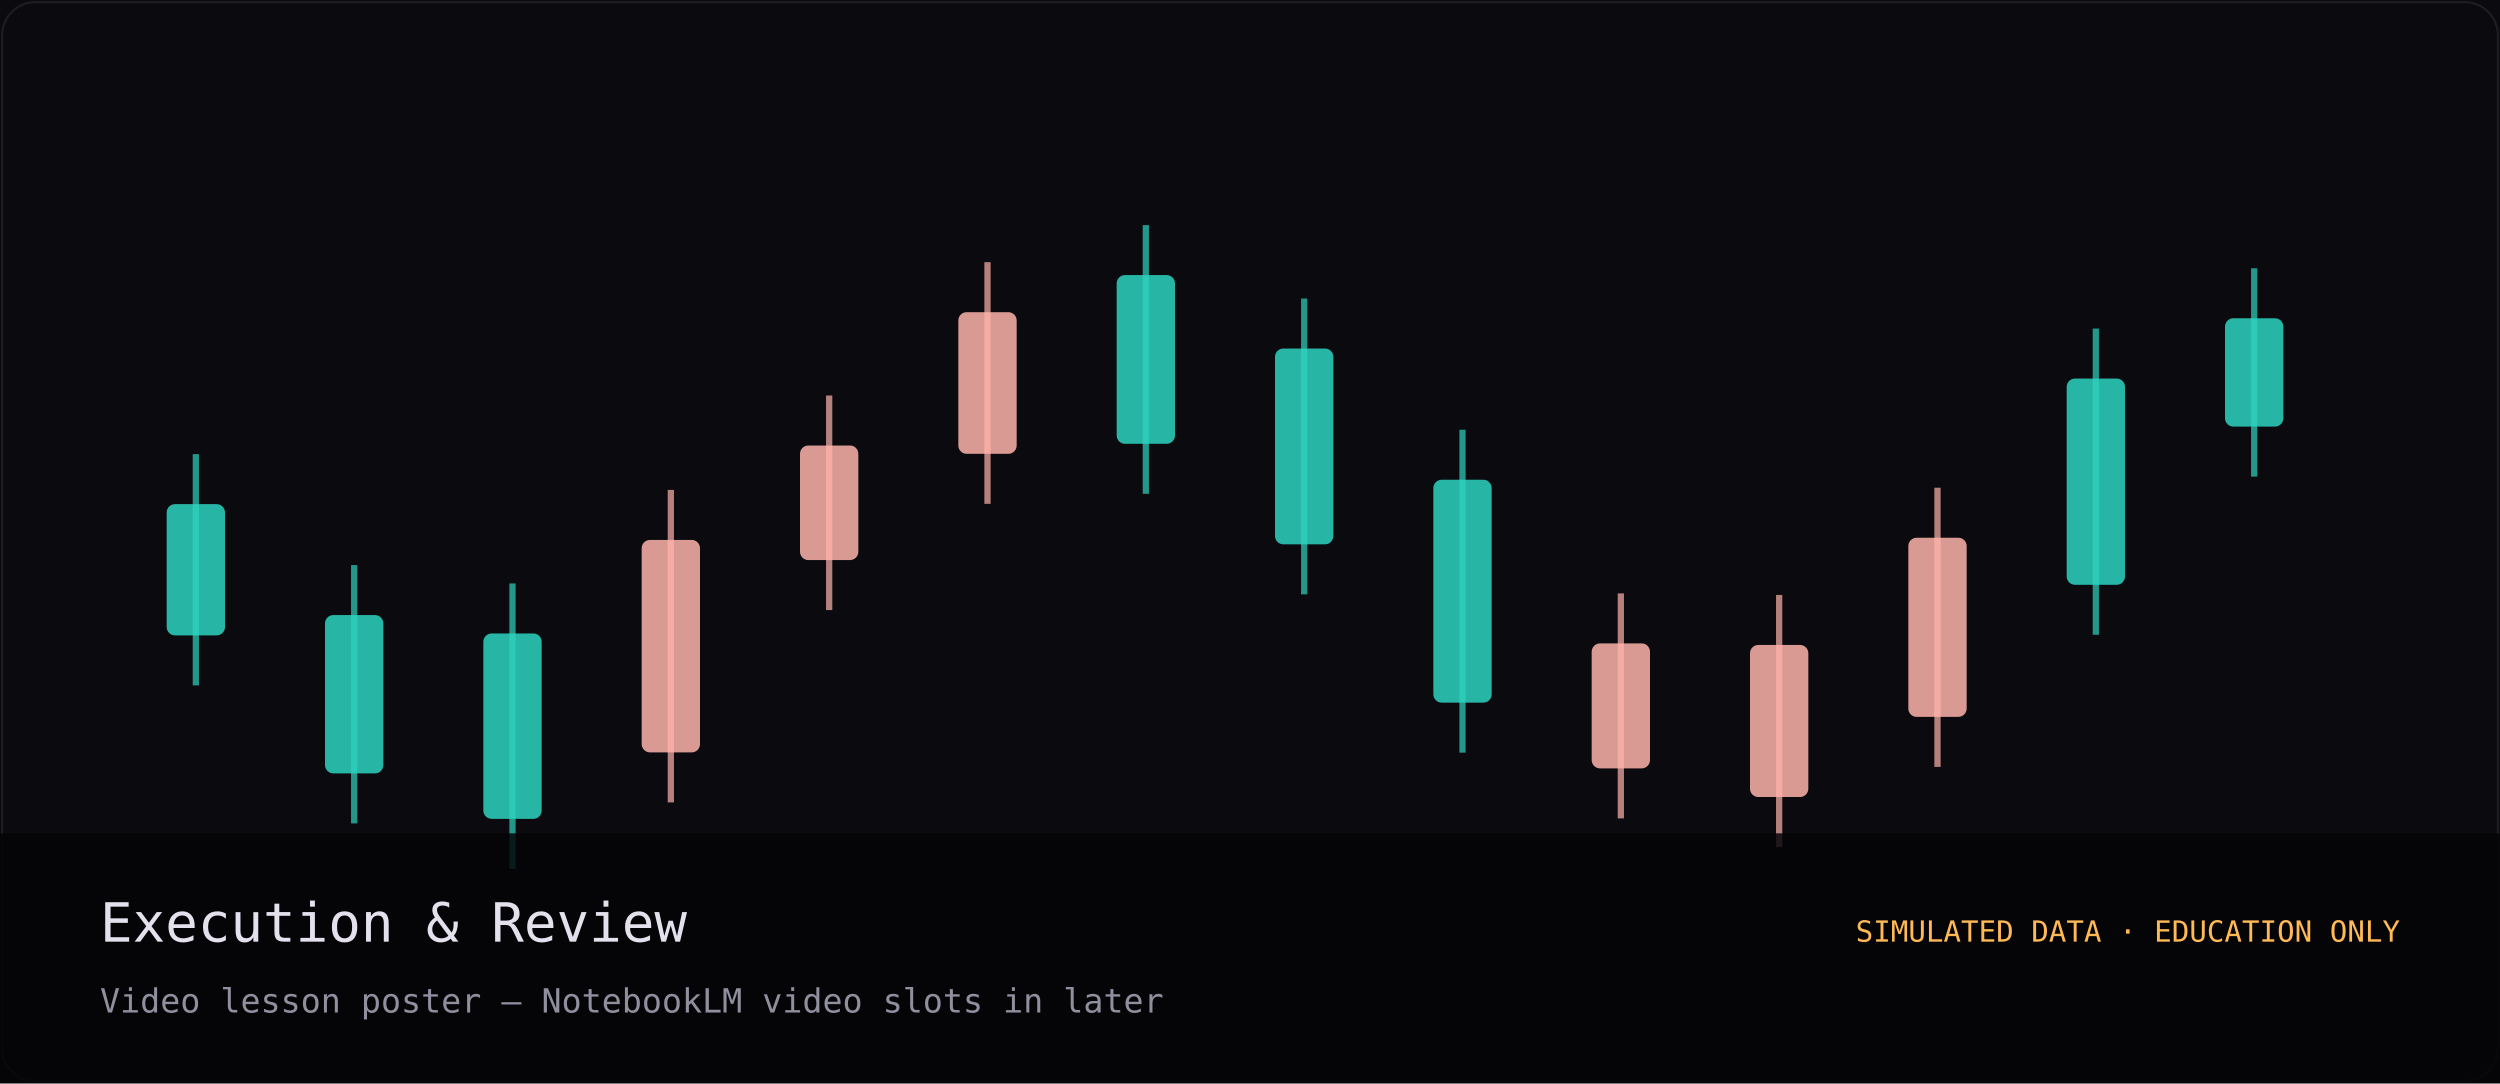
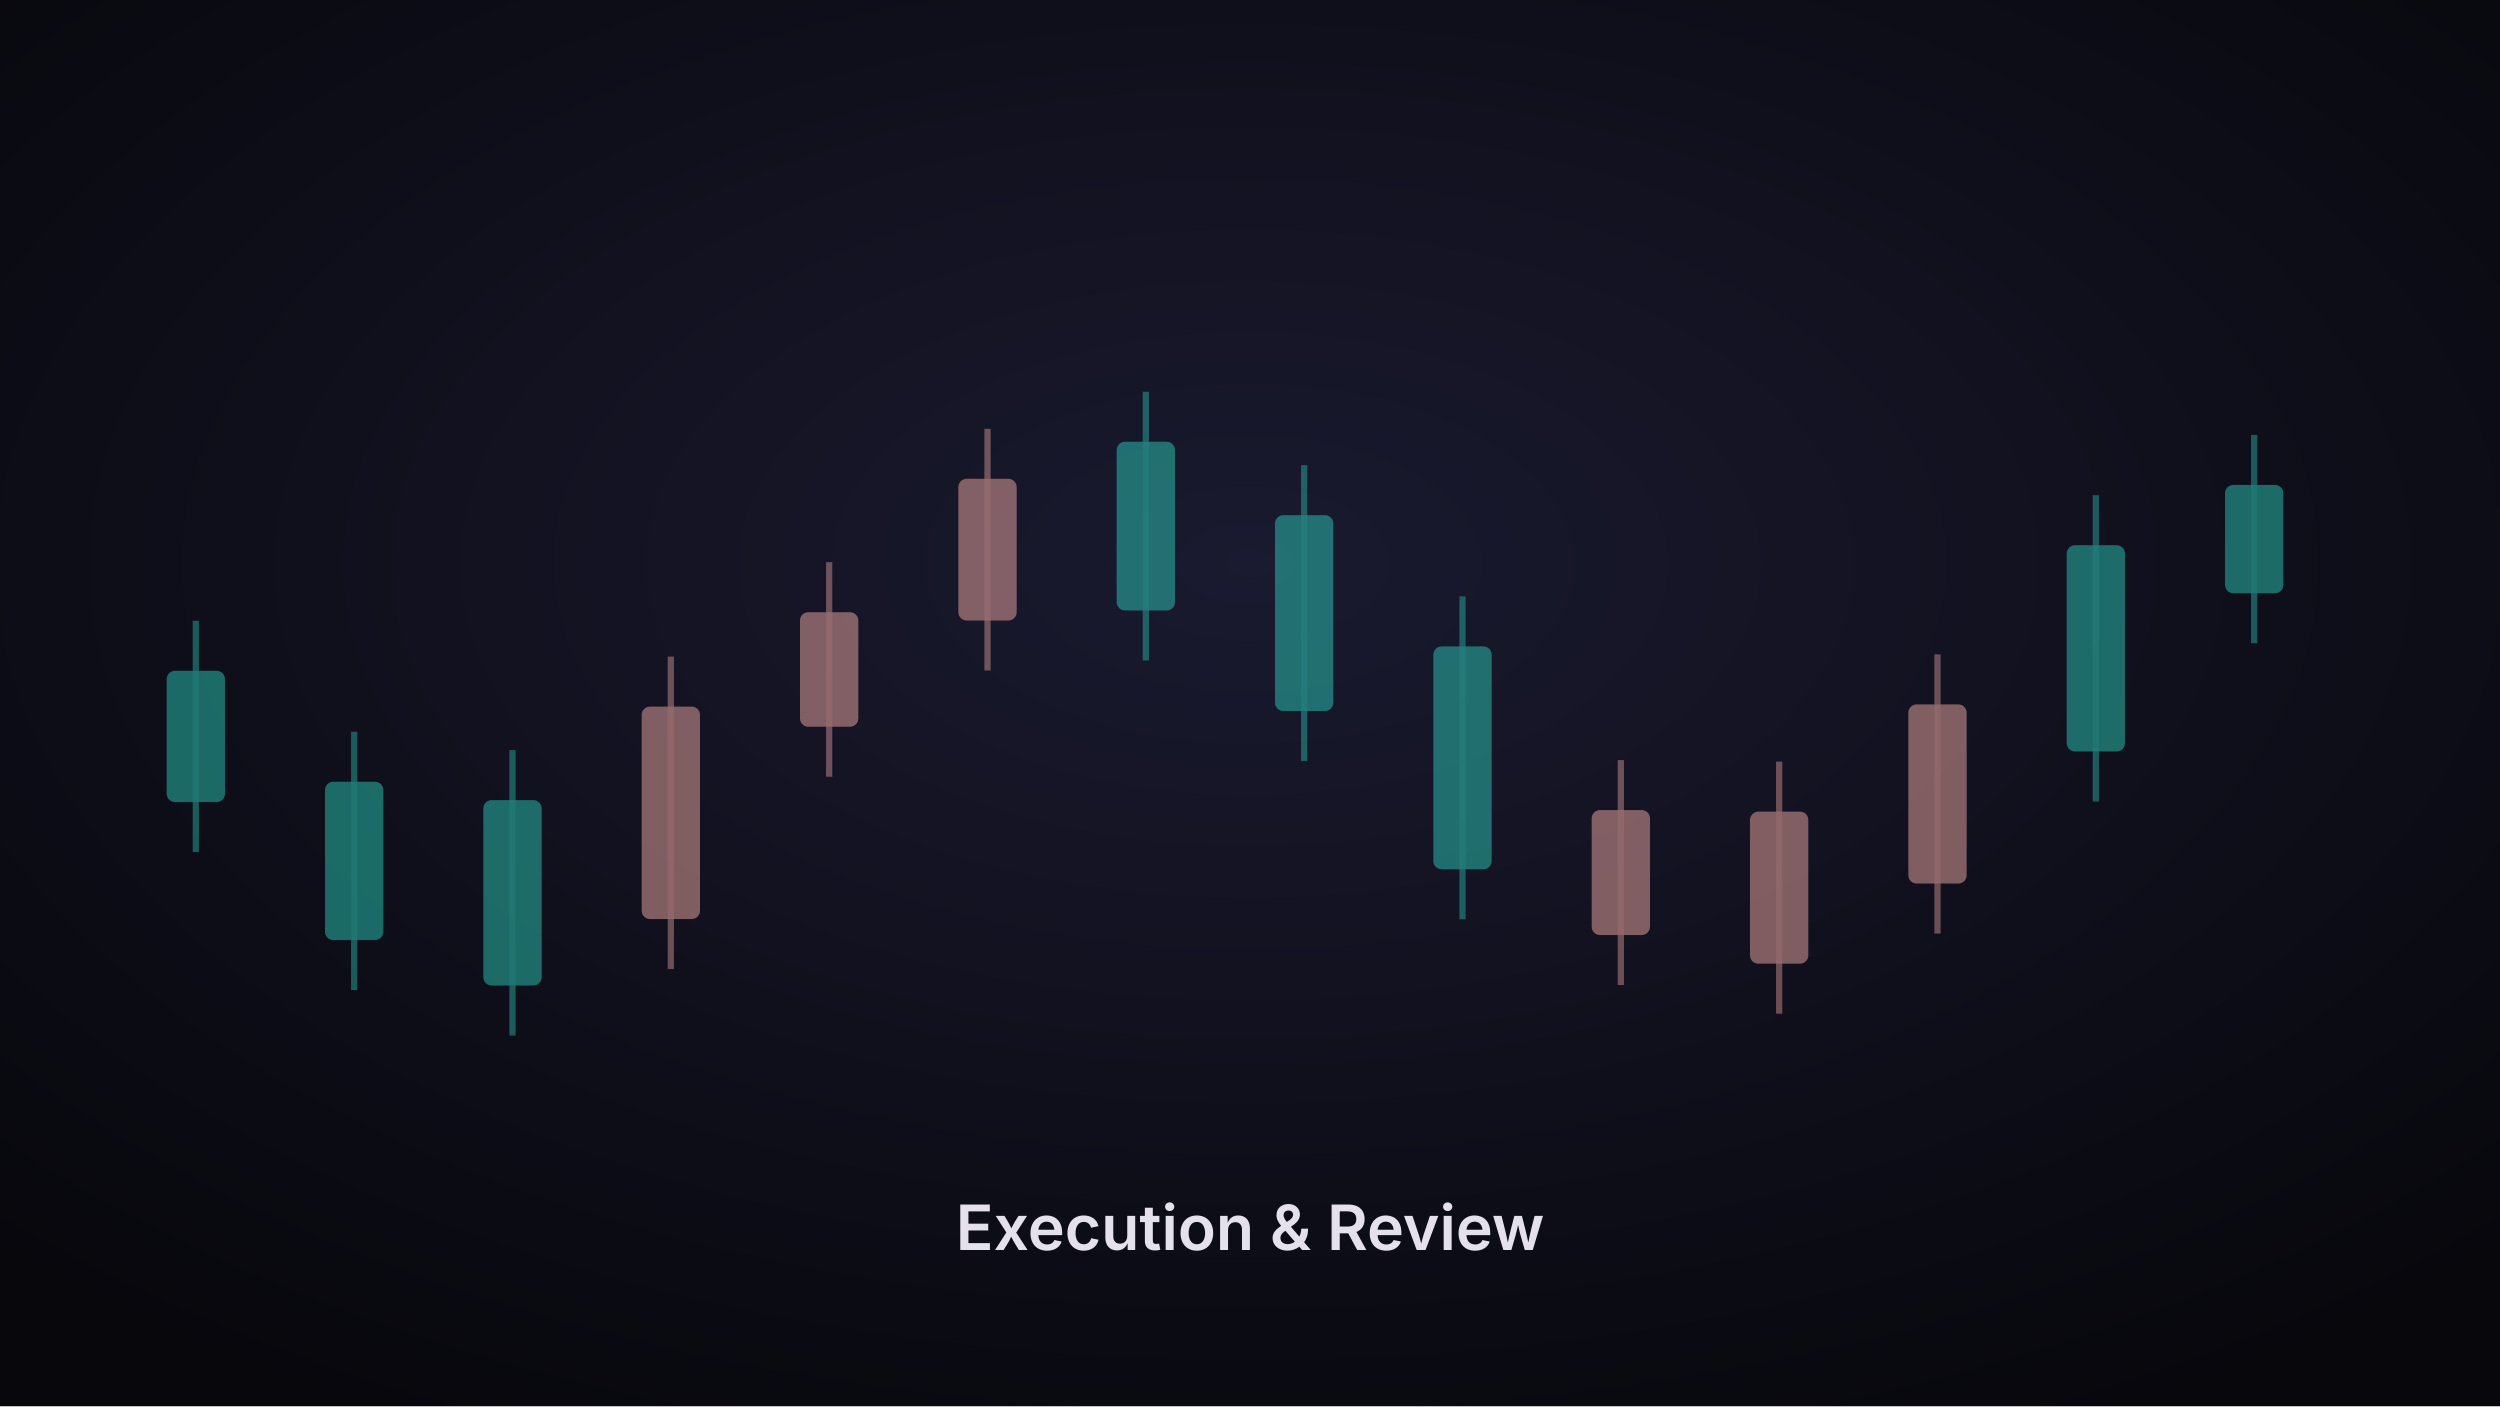
- <svg xmlns="http://www.w3.org/2000/svg" width="1200" height="520" viewBox="0 0 1200 520">
-   <rect width="1200" height="520" fill="#0A0A0F" />
-   <rect x="1" y="1" width="1198" height="518" rx="16" fill="none" stroke="rgba(255,255,255,0.08)" />
-   <line x1="94" y1="217.989" x2="94" y2="328.989" stroke="#2DD4BF" stroke-width="3" opacity="0.7" />
-   <rect x="80" y="241.989" width="28" height="63" rx="4" fill="#2DD4BF" opacity="0.85" />
-   <line x1="170" y1="271.231" x2="170" y2="395.231" stroke="#2DD4BF" stroke-width="3" opacity="0.7" />
-   <rect x="156" y="295.231" width="28" height="76" rx="4" fill="#2DD4BF" opacity="0.85" />
-   <line x1="246" y1="280.052" x2="246" y2="417.052" stroke="#2DD4BF" stroke-width="3" opacity="0.7" />
-   <rect x="232" y="304.052" width="28" height="89" rx="4" fill="#2DD4BF" opacity="0.85" />
-   <line x1="322" y1="235.158" x2="322" y2="385.158" stroke="#FFB4AB" stroke-width="3" opacity="0.7" />
-   <rect x="308" y="259.158" width="28" height="102" rx="4" fill="#FFB4AB" opacity="0.85" />
-   <line x1="398" y1="189.84" x2="398" y2="292.84" stroke="#FFB4AB" stroke-width="3" opacity="0.7" />
-   <rect x="384" y="213.84" width="28" height="55" rx="4" fill="#FFB4AB" opacity="0.85" />
-   <line x1="474" y1="125.84" x2="474" y2="241.84" stroke="#FFB4AB" stroke-width="3" opacity="0.7" />
-   <rect x="460" y="149.84" width="28" height="68" rx="4" fill="#FFB4AB" opacity="0.85" />
-   <line x1="550" y1="108.038" x2="550" y2="237.038" stroke="#2DD4BF" stroke-width="3" opacity="0.7" />
-   <rect x="536" y="132.038" width="28" height="81" rx="4" fill="#2DD4BF" opacity="0.85" />
-   <line x1="626" y1="143.289" x2="626" y2="285.289" stroke="#2DD4BF" stroke-width="3" opacity="0.7" />
-   <rect x="612" y="167.289" width="28" height="94" rx="4" fill="#2DD4BF" opacity="0.85" />
-   <line x1="702" y1="206.268" x2="702" y2="361.268" stroke="#2DD4BF" stroke-width="3" opacity="0.7" />
-   <rect x="688" y="230.268" width="28" height="107" rx="4" fill="#2DD4BF" opacity="0.85" />
-   <line x1="778" y1="284.829" x2="778" y2="392.829" stroke="#FFB4AB" stroke-width="3" opacity="0.7" />
-   <rect x="764" y="308.829" width="28" height="60" rx="4" fill="#FFB4AB" opacity="0.85" />
-   <line x1="854" y1="285.574" x2="854" y2="406.574" stroke="#FFB4AB" stroke-width="3" opacity="0.7" />
-   <rect x="840" y="309.574" width="28" height="73" rx="4" fill="#FFB4AB" opacity="0.85" />
-   <line x1="930" y1="234.107" x2="930" y2="368.107" stroke="#FFB4AB" stroke-width="3" opacity="0.7" />
-   <rect x="916" y="258.107" width="28" height="86" rx="4" fill="#FFB4AB" opacity="0.85" />
-   <line x1="1006" y1="157.705" x2="1006" y2="304.705" stroke="#2DD4BF" stroke-width="3" opacity="0.7" />
-   <rect x="992" y="181.705" width="28" height="99" rx="4" fill="#2DD4BF" opacity="0.85" />
-   <line x1="1082" y1="128.77" x2="1082" y2="228.77" stroke="#2DD4BF" stroke-width="3" opacity="0.7" />
-   <rect x="1068" y="152.77" width="28" height="52" rx="4" fill="#2DD4BF" opacity="0.85" />
-   <rect x="0" y="400" width="1200" height="120" fill="#050507" opacity="0.85" />
-   <text x="48" y="452" font-family="Menlo, monospace" font-size="26" fill="#E4E1ED">Execution &amp; Review</text>
-   <text x="48" y="486" font-family="Menlo, monospace" font-size="16" fill="#908F9E">Video lesson poster — NotebookLM video slots in later</text>
-   <text x="1152" y="452" text-anchor="end" font-family="Menlo, monospace" font-size="14" fill="#FFB955">SIMULATED DATA · EDUCATION ONLY</text>
+ <svg xmlns="http://www.w3.org/2000/svg" width="1200" height="675" viewBox="0 0 1200 675">
+   <defs>
+     <radialGradient id="g" cx="50%" cy="40%" r="70%">
+       <stop offset="0%" stop-color="#1a1a30" />
+       <stop offset="100%" stop-color="#07070c" />
+     </radialGradient>
+   </defs>
+   <rect width="1200" height="675" fill="url(#g)" />
+   <g transform="translate(0 80)" opacity="0.55">
+     <line x1="94" y1="217.989" x2="94" y2="328.989" stroke="#2DD4BF" stroke-width="3" opacity="0.7" />
+     <rect x="80" y="241.989" width="28" height="63" rx="4" fill="#2DD4BF" opacity="0.85" />
+     <line x1="170" y1="271.231" x2="170" y2="395.231" stroke="#2DD4BF" stroke-width="3" opacity="0.7" />
+     <rect x="156" y="295.231" width="28" height="76" rx="4" fill="#2DD4BF" opacity="0.85" />
+     <line x1="246" y1="280.052" x2="246" y2="417.052" stroke="#2DD4BF" stroke-width="3" opacity="0.7" />
+     <rect x="232" y="304.052" width="28" height="89" rx="4" fill="#2DD4BF" opacity="0.85" />
+     <line x1="322" y1="235.158" x2="322" y2="385.158" stroke="#FFB4AB" stroke-width="3" opacity="0.7" />
+     <rect x="308" y="259.158" width="28" height="102" rx="4" fill="#FFB4AB" opacity="0.85" />
+     <line x1="398" y1="189.84" x2="398" y2="292.84" stroke="#FFB4AB" stroke-width="3" opacity="0.7" />
+     <rect x="384" y="213.84" width="28" height="55" rx="4" fill="#FFB4AB" opacity="0.85" />
+     <line x1="474" y1="125.84" x2="474" y2="241.84" stroke="#FFB4AB" stroke-width="3" opacity="0.7" />
+     <rect x="460" y="149.84" width="28" height="68" rx="4" fill="#FFB4AB" opacity="0.85" />
+     <line x1="550" y1="108.038" x2="550" y2="237.038" stroke="#2DD4BF" stroke-width="3" opacity="0.7" />
+     <rect x="536" y="132.038" width="28" height="81" rx="4" fill="#2DD4BF" opacity="0.85" />
+     <line x1="626" y1="143.289" x2="626" y2="285.289" stroke="#2DD4BF" stroke-width="3" opacity="0.7" />
+     <rect x="612" y="167.289" width="28" height="94" rx="4" fill="#2DD4BF" opacity="0.85" />
+     <line x1="702" y1="206.268" x2="702" y2="361.268" stroke="#2DD4BF" stroke-width="3" opacity="0.7" />
+     <rect x="688" y="230.268" width="28" height="107" rx="4" fill="#2DD4BF" opacity="0.85" />
+     <line x1="778" y1="284.829" x2="778" y2="392.829" stroke="#FFB4AB" stroke-width="3" opacity="0.7" />
+     <rect x="764" y="308.829" width="28" height="60" rx="4" fill="#FFB4AB" opacity="0.85" />
+     <line x1="854" y1="285.574" x2="854" y2="406.574" stroke="#FFB4AB" stroke-width="3" opacity="0.7" />
+     <rect x="840" y="309.574" width="28" height="73" rx="4" fill="#FFB4AB" opacity="0.85" />
+     <line x1="930" y1="234.107" x2="930" y2="368.107" stroke="#FFB4AB" stroke-width="3" opacity="0.7" />
+     <rect x="916" y="258.107" width="28" height="86" rx="4" fill="#FFB4AB" opacity="0.85" />
+     <line x1="1006" y1="157.705" x2="1006" y2="304.705" stroke="#2DD4BF" stroke-width="3" opacity="0.7" />
+     <rect x="992" y="181.705" width="28" height="99" rx="4" fill="#2DD4BF" opacity="0.85" />
+     <line x1="1082" y1="128.77" x2="1082" y2="228.77" stroke="#2DD4BF" stroke-width="3" opacity="0.7" />
+     <rect x="1068" y="152.77" width="28" height="52" rx="4" fill="#2DD4BF" opacity="0.85" />
+   </g>
+   <text x="600" y="600" text-anchor="middle" font-family="Inter, system-ui, sans-serif" font-size="30" font-weight="600" fill="#E4E1ED">Execution &amp; Review</text>
</svg>
